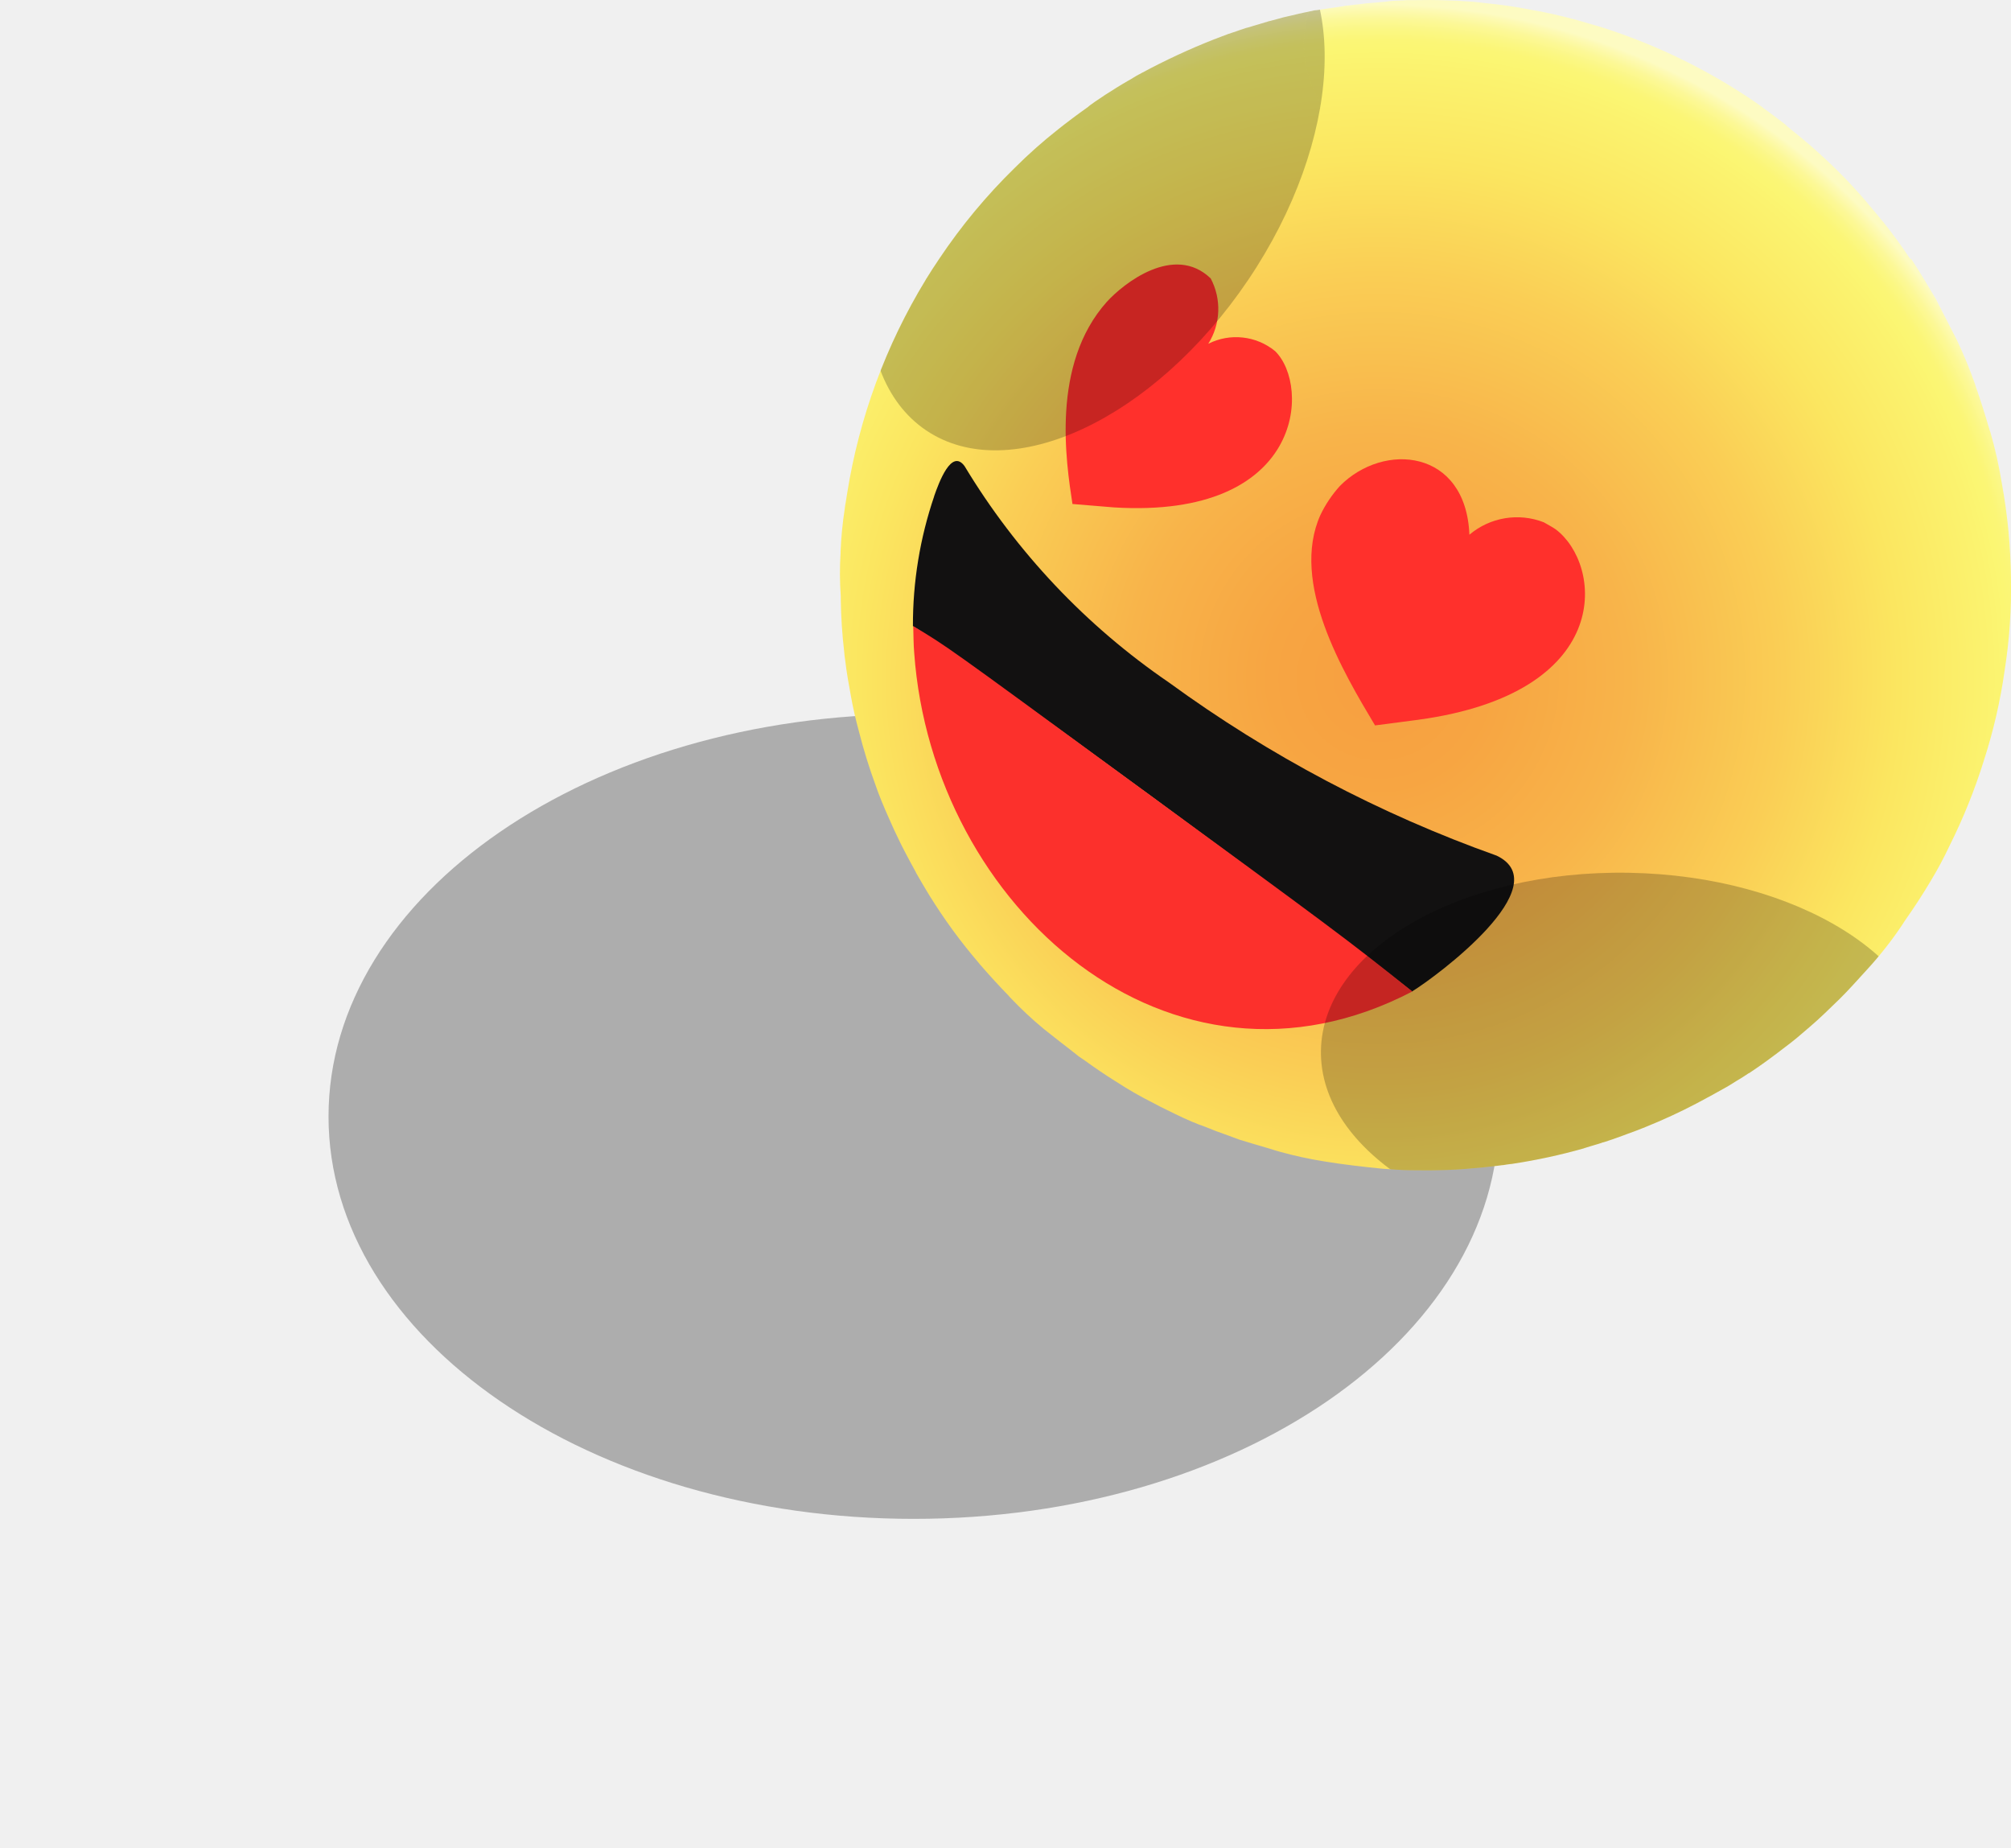
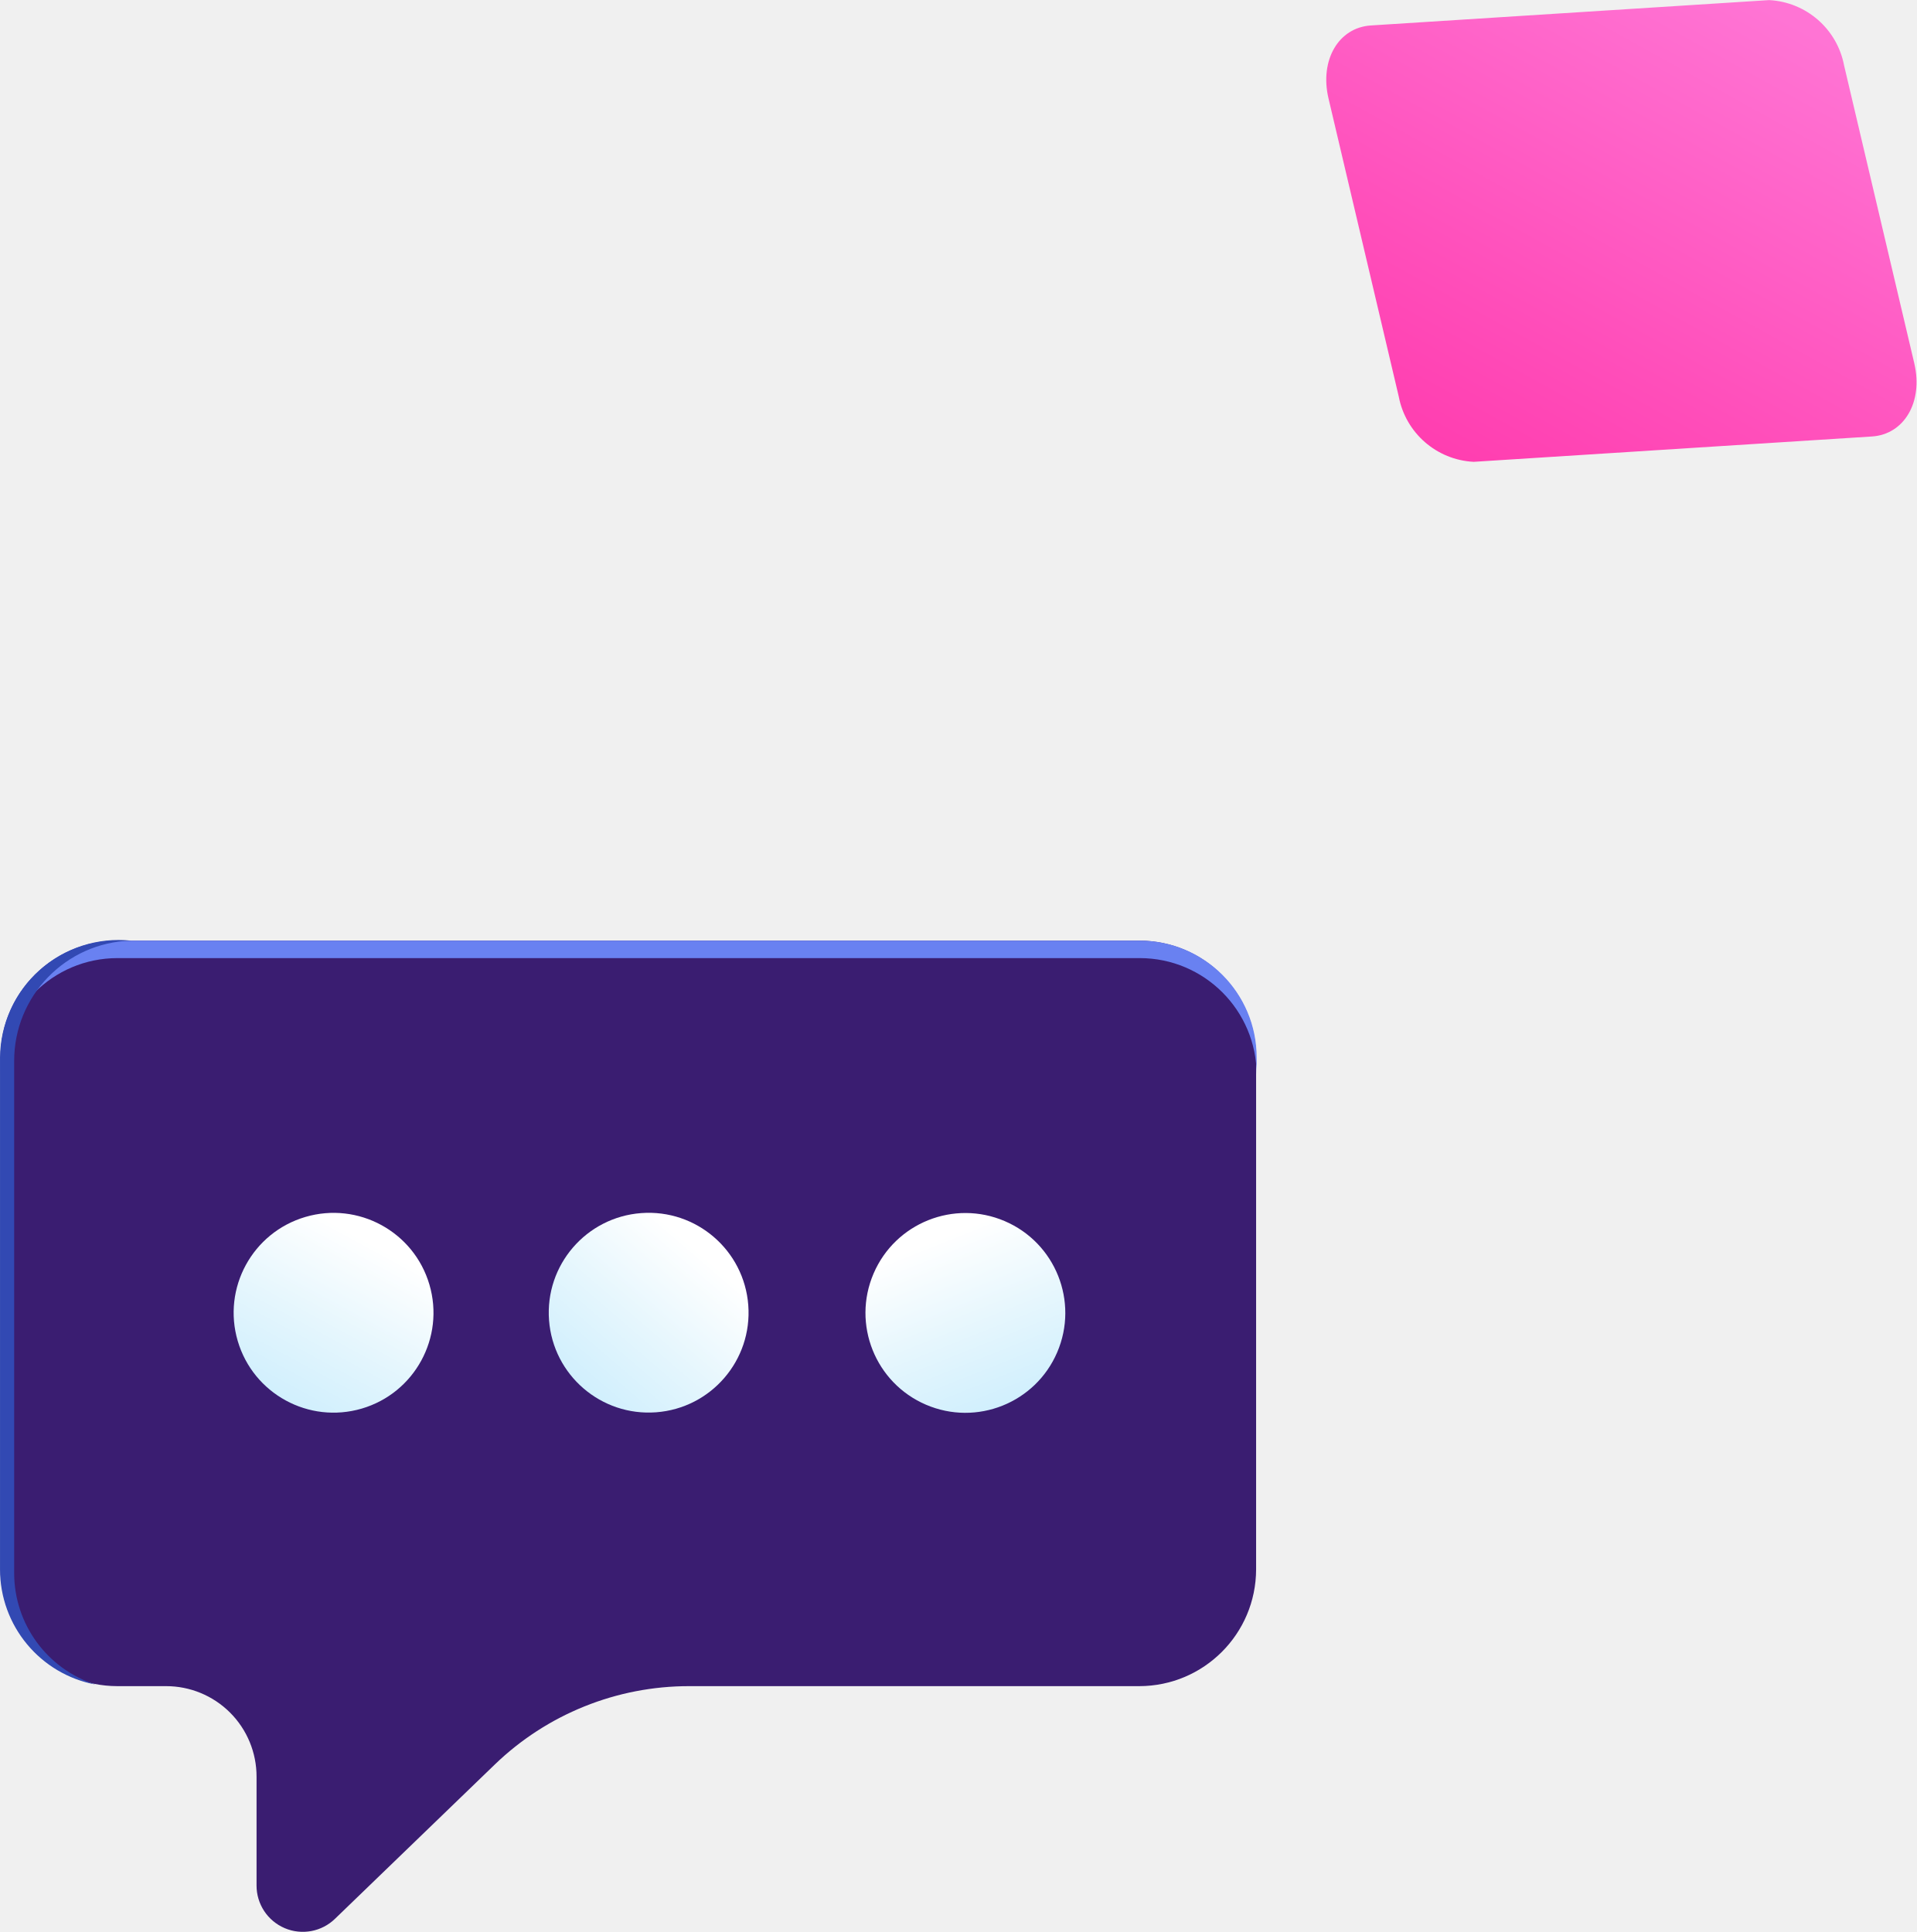
- <svg xmlns="http://www.w3.org/2000/svg" xmlns:xlink="http://www.w3.org/1999/xlink" width="82.478" height="75.758" viewBox="0 0 82.478 75.758">
+ <svg xmlns="http://www.w3.org/2000/svg" width="81.261" height="81.938" viewBox="0 0 81.261 81.938">
  <defs>
-     <radialGradient id="radial-gradient" cx="0.471" cy="0.58" r="0.575" gradientTransform="matrix(-0.999, -0.004, -0.004, 1, 0.933, 0.001)" gradientUnits="objectBoundingBox">
-       <stop offset="0" stop-color="#f79f40" />
-       <stop offset="0.163" stop-color="#f7a542" />
-       <stop offset="0.371" stop-color="#f8b44a" />
-       <stop offset="0.601" stop-color="#face55" />
-       <stop offset="0.771" stop-color="#fbe660" />
-       <stop offset="0.91" stop-color="#fbf36f" />
-       <stop offset="0.932" stop-color="#fbf672" />
-       <stop offset="0.947" stop-color="#fbf676" />
-       <stop offset="0.962" stop-color="#fbf783" />
-       <stop offset="0.978" stop-color="#fcf897" />
-       <stop offset="0.994" stop-color="#fdfab4" />
-       <stop offset="1" stop-color="#fdfbc2" />
-     </radialGradient>
-     <clipPath id="clip-path">
-       <path id="Trazado_116496" data-name="Trazado 116496" d="M52.65,29.84v-.06c0-.11-.03-.77-.15-1.75-.01-.09-.02-.17-.03-.26-.02-.12-.04-.25-.06-.38a23.894,23.894,0,0,0-3.15-8.77c0-.01-.01-.01-.01-.02-.17-.29-.35-.57-.54-.85h0a23.353,23.353,0,0,0-3.06-3.74,20.449,20.449,0,0,0-1.77-1.6c-.39-.32-.78-.62-1.19-.91a.265.265,0,0,1-.06-.05l-.05-.04-.21-.15c-.26-.18-.55-.37-.86-.57h0c-.01-.01-.02-.01-.03-.02-.15-.09-.3-.19-.47-.28-.07-.04-.15-.09-.22-.13s-.12-.07-.19-.11a1.092,1.092,0,0,0-.15-.08,25.413,25.413,0,0,0-2.93-1.4c-.26-.11-.47-.18-.58-.23l-.18-.07-.18-.07c-.01,0-.02-.01-.03-.01l-.04-.01-.3-.1-.04-.01c-.01,0-.03-.01-.04-.01l-.2-.07a2.759,2.759,0,0,0-.27-.08l-.23-.07c-.04-.01-.09-.03-.13-.04-.01,0-.03-.01-.04-.01s-.03-.01-.05-.01a.636.636,0,0,1-.07-.02l-.26-.07-.22-.06c-.07-.02-.14-.03-.21-.05h-.01l-.13-.03-.25-.06-.18-.04a2.049,2.049,0,0,0-.24-.05c-.01,0-.03-.01-.04-.01-.06-.01-.12-.03-.18-.04l-.11-.02-.13-.03h-.02l-.04-.01c-.02,0-.05-.01-.07-.01a1.766,1.766,0,0,1-.2-.04.6.6,0,0,0-.12-.02h0a2.068,2.068,0,0,1-.22-.04l-.19-.03c-.03-.01-.07-.01-.11-.02a.985.985,0,0,0-.17-.02,1,1,0,0,0-.16-.02l-.27-.03-.25-.03c-.03,0-.05-.01-.08-.01h-.02a1.641,1.641,0,0,0-.23-.02l-.34-.03c-.08-.01-.16-.01-.23-.02-.09-.01-.17-.01-.26-.02s-.18-.01-.27-.02A.97.97,0,0,1,29.76,7h-.37c-.48-.01-.96-.01-1.45,0-.11,0-.21,0-.31.01s-.22.01-.32.02c-.07,0-.13.01-.19.01-.16.01-.31.02-.46.04-.05,0-.11.01-.16.01-.22.02-.43.04-.64.07-.1.01-.2.02-.3.04h-.01c-.02,0-.04.01-.06.01q-.24.03-.45.06c-.11.02-.23.04-.34.05-.26.04-.47.08-.61.11-.7.14-1.38.3-2.06.5-.41.11-.77.22-1.21.38a24.021,24.021,0,0,0-5.31,2.61h0c-.17.11-.33.22-.49.33a.265.265,0,0,0-.06.05c-.28.2-.56.4-.84.61a.423.423,0,0,1-.07.05l-.02.02-.02.02c-.01.01-.02.02-.03.02s-.02.01-.03.02c-.08.06-.15.12-.23.18-.15.12-.3.24-.44.36-.08.07-.16.13-.24.2-.16.14-.32.27-.46.4l-.02.02-.02.02c-.03.03-.07.06-.1.09-.75.69-1.21,1.19-1.24,1.22-.23.25-.46.51-.69.77-.16.19-.33.38-.5.59-.01.01-.02.03-.04.04l-.03.03c-.34.42-.69.89-1.08,1.46l-.01.01-.01.01c-.01.01-.01.02-.02.02-.18.26-.36.55-.54.86-.16.26-.32.52-.46.75l-.46.88c-.15.29-.29.56-.42.82a16.758,16.758,0,0,0-.76,1.82h0v.01c-.22.6-.42,1.23-.6,1.84l-.01.02a.037.037,0,0,1-.01.03,17.968,17.968,0,0,0-.5,2.13,23.506,23.506,0,0,0-.17,7.66,22.794,22.794,0,0,0,.82,3.68,23.944,23.944,0,0,0,1.38,3.51,15.311,15.311,0,0,0,.75,1.42c.32.56.68,1.11,1.06,1.66.04.07.09.13.13.2a16,16,0,0,0,1.39,1.8c.34.37.78.88,1.14,1.24s.83.82,1.22,1.15h0c.42.37.6.53.99.83q.72.585,1.47,1.08h.01c.16.11.32.22.49.32.19.12.38.24.55.34.09.05.22.13.36.21a.573.573,0,0,1,.07.04c.15.09.33.18.52.29.04.02.09.05.13.07a22.789,22.789,0,0,0,2.12,1c.18.07.42.17.7.28l.24.09.42.15.3.1.11.03c.01,0,.01,0,.02.01l.16.05a2.759,2.759,0,0,0,.27.08l.26.08c.01,0,.02,0,.02.01a22.1,22.1,0,0,0,2.96.66l.09.01c.08.01.17.03.27.04h.03l.23.03.53.06c.24.03.56.05.79.07s.49.03.74.04h.02c.13.01.25.01.37.01.33.01.77,0,1.1.01s.79-.03,1.13-.05c.72-.06,1.68-.17,2.39-.28a18.747,18.747,0,0,0,1.84-.38c.14-.04.28-.08.43-.12.43-.12.87-.25,1.24-.36l.43-.16c.35-.12.69-.25,1.03-.38l.17-.06c.4-.15.89-.38,1.32-.59.19-.09.37-.18.55-.28a15.71,15.71,0,0,0,1.56-.88c.02-.01.03-.02.05-.03.41-.26.82-.52,1.22-.81.09-.06.18-.12.26-.17l.44-.34c.12-.09.23-.18.35-.27l.66-.52a14.289,14.289,0,0,0,1.37-1.26l.03-.03.07-.07c.35-.35.74-.77,1.2-1.29a.138.138,0,0,0,.03-.04h0a20.958,20.958,0,0,0,2.02-2.71c.01-.01.01-.02.02-.03.19-.3.38-.61.57-.95v-.01h0c.08-.14.16-.29.24-.44.11-.2.22-.41.31-.59l.09-.18c.16-.32.31-.65.47-.99.21-.47.41-.94.56-1.36h0c.26-.7.5-1.44.71-2.23.13-.48.25-.96.33-1.41.1-.48.18-.98.25-1.5.02-.12.03-.23.05-.34.08-.69.14-1.41.16-2.14v-.13C52.68,31.04,52.68,30.45,52.65,29.84Z" transform="translate(-4.654 -6.992)" />
-     </clipPath>
-     <linearGradient id="linear-gradient" x1="-0.166" y1="-323.933" x2="-1.166" y2="-323.933" gradientUnits="objectBoundingBox">
-       <stop offset="0" stop-color="#19b79c" />
-       <stop offset="0.405" stop-color="#1dbb9e" />
-       <stop offset="0.825" stop-color="#2ac8a3" />
-       <stop offset="0.997" stop-color="#31cfa6" />
+     <linearGradient id="linear-gradient" x1="0.096" y1="0.904" x2="0.779" y2="0.221" gradientUnits="objectBoundingBox">
+       <stop offset="0" stop-color="#cdeefd" />
+       <stop offset="0.5" stop-color="#e5f6fd" />
+       <stop offset="1" stop-color="#fff" />
    </linearGradient>
-     <linearGradient id="linear-gradient-2" x1="-2.106" y1="-363.238" x2="-3.08" y2="-363.238" xlink:href="#linear-gradient" />
-     <clipPath id="clip-path-2">
-       <path id="Trazado_116504" data-name="Trazado 116504" d="M4.652,29.65v-.06a15.757,15.757,0,0,1,.17-1.74,2.335,2.335,0,0,1,.04-.26c.02-.12.04-.25.06-.38a24.088,24.088,0,0,1,3.22-8.75c0-.01.01-.01.01-.02.18-.29.36-.57.55-.85h0a23.39,23.39,0,0,1,3.09-3.72,20.134,20.134,0,0,1,1.78-1.58q.585-.465,1.2-.9a.265.265,0,0,0,.06-.05l.05-.04.21-.15c.26-.18.55-.37.86-.56h0c.01-.01.02-.01.03-.02.15-.09.31-.19.47-.28a2.53,2.53,0,0,0,.22-.13c.06-.04.12-.07.19-.11.05-.03.1-.05.15-.08a27.308,27.308,0,0,1,2.95-1.37c.26-.1.47-.18.58-.22l.18-.06.18-.06c.01,0,.02-.01.03-.01l.05-.02.3-.1.04-.01c.01,0,.03-.01.04-.01l.2-.06c.08-.02.19-.06.27-.08l.23-.07a.647.647,0,0,0,.13-.04c.01,0,.03-.01.04-.01s.03-.01.05-.01a.637.637,0,0,0,.07-.02l.26-.07.22-.06c.07-.02.14-.03.21-.05h.01l.13-.03c.08-.02.18-.04.25-.06l.18-.04c.08-.02.16-.03.24-.05.01,0,.03-.01.04-.01a1.163,1.163,0,0,0,.18-.04l.11-.01.13-.02h.02l.04-.01c.02,0,.05-.01.07-.01l.2-.03c.04-.01.09-.01.13-.02h0l.22-.03.19-.03a.516.516,0,0,0,.11-.02.985.985,0,0,1,.17-.02c.06-.01.11-.01.16-.02l.27-.03.25-.03c.03,0,.05-.01.08-.01h.02c.07-.01.15-.01.23-.02l.34-.03c.08-.01.16-.01.23-.02a1.569,1.569,0,0,1,.24-.03,2.437,2.437,0,0,1,.27-.01.86.86,0,0,1,.16-.01l.15-.01h.24c.49-.01.97-.01,1.45.01.11,0,.21.01.31.01s.22.01.32.02c.07,0,.13.01.19.01.16.01.31.02.46.04.05.01.11.01.16.02.22.02.43.05.64.07.1.01.2.03.3.04h.01c.02,0,.04.01.06.01.16.02.31.05.45.07l.34.06c.26.05.47.09.6.11.69.14,1.38.31,2.06.52.41.11.76.23,1.21.39a24.178,24.178,0,0,1,5.28,2.65h0c.16.11.33.22.49.34a.265.265,0,0,1,.06.05c.28.2.56.41.83.62a.424.424,0,0,0,.07.05l.02.02.02.02.03.03c.01.01.02.01.02.02.08.06.15.12.22.18.15.12.3.24.44.36.08.07.16.14.24.2.16.14.31.28.46.41l.02.02.02.02c.03.03.07.06.1.09.75.69,1.2,1.2,1.23,1.23.23.25.46.51.68.78.16.19.32.38.49.59.01.01.02.03.04.04l.02.03c.33.42.69.89,1.07,1.47l.04.01.01.01c.01.01.01.02.02.02.17.26.36.56.54.86.16.26.31.53.45.75l.45.88c.15.29.29.56.42.82a18.431,18.431,0,0,1,.75,1.83h0v.01c.21.6.41,1.23.59,1.85l.01.02a.037.037,0,0,0,.01.03,17.59,17.59,0,0,1,.48,2.14,22.71,22.71,0,0,1,.37,3.87,21.465,21.465,0,0,1-.26,3.8,21.96,21.96,0,0,1-.85,3.68,23.286,23.286,0,0,1-1.41,3.5,15.244,15.244,0,0,1-.76,1.42c-.33.56-.69,1.11-1.07,1.65-.04.07-.09.13-.13.2a15.2,15.2,0,0,1-1.41,1.79c-.34.37-.79.88-1.15,1.23s-.84.82-1.22,1.14h0c-.43.37-.6.52-1,.82-.49.38-.98.74-1.48,1.07H41.9c-.16.11-.32.21-.49.31-.19.12-.38.24-.55.33-.09.05-.22.12-.36.2a.574.574,0,0,0-.07.04c-.15.08-.33.18-.52.28-.04.02-.09.05-.13.07a23.108,23.108,0,0,1-2.12.98c-.18.07-.42.17-.71.27l-.24.09-.42.15-.3.1-.11.03c-.01,0-.01,0-.02.01l-.16.05c-.08.02-.19.06-.27.08l-.26.08c-.01,0-.02,0-.02.01a23.962,23.962,0,0,1-2.96.64l-.09.01c-.08.01-.17.02-.27.04H31.8l-.23.03-.53.06c-.24.02-.56.05-.79.07s-.49.03-.74.04h-.02c-.13,0-.25.01-.37.01-.33.01-.77,0-1.1,0s-.79-.04-1.13-.06c-.72-.07-1.68-.18-2.39-.3a16.281,16.281,0,0,1-1.84-.4c-.14-.04-.28-.08-.43-.13-.43-.12-.87-.26-1.24-.37l-.43-.16c-.35-.12-.69-.25-1.03-.39l-.17-.06c-.4-.15-.88-.38-1.32-.6-.19-.09-.37-.18-.55-.28a15.612,15.612,0,0,1-1.55-.89.219.219,0,0,0-.05-.03c-.41-.26-.81-.53-1.21-.82-.09-.06-.17-.12-.25-.17L14,49.97c-.12-.09-.23-.18-.35-.27l-.66-.52a15.233,15.233,0,0,1-1.36-1.27l-.03-.03-.06-.07c-.34-.35-.74-.78-1.19-1.3a.138.138,0,0,1-.03-.04h0a21.889,21.889,0,0,1-2-2.73c-.01-.01-.01-.02-.02-.03-.18-.3-.37-.61-.56-.95v-.01h0c-.08-.14-.16-.29-.24-.44-.11-.21-.22-.41-.31-.59l-.09-.18c-.16-.32-.31-.65-.46-.99-.21-.47-.41-.95-.55-1.36h0a22.441,22.441,0,0,1-.69-2.23c-.13-.48-.24-.96-.32-1.41-.09-.49-.18-.98-.24-1.5-.02-.12-.03-.23-.04-.34a21.166,21.166,0,0,1-.14-2.14v-.13A13.347,13.347,0,0,1,4.652,29.65Z" transform="translate(-4.627 -6.983)" fill="url(#radial-gradient)" />
-     </clipPath>
+     <linearGradient id="linear-gradient-4" x1="0.07" y1="1.107" x2="0.811" y2="0.061" gradientUnits="objectBoundingBox">
+       <stop offset="0" stop-color="#ff36ab" />
+       <stop offset="0.4" stop-color="#ff4eba" />
+       <stop offset="1" stop-color="#ff74d4" />
+     </linearGradient>
  </defs>
-   <g id="Grupo_157926" data-name="Grupo 157926" transform="translate(13.474)">
-     <ellipse id="Elipse_4737" data-name="Elipse 4737" cx="24" cy="16.5" rx="24" ry="16.5" transform="translate(0 29.284)" fill="#0b0b0b" opacity="0.292" style="mix-blend-mode: multiply;isolation: isolate" />
-     <path id="Trazado_116493" data-name="Trazado 116493" d="M4.652,29.65v-.06a15.757,15.757,0,0,1,.17-1.74,2.335,2.335,0,0,1,.04-.26c.02-.12.04-.25.06-.38a24.088,24.088,0,0,1,3.22-8.75c0-.01.01-.01.01-.02.18-.29.36-.57.55-.85h0a23.39,23.39,0,0,1,3.09-3.72,20.134,20.134,0,0,1,1.78-1.58q.585-.465,1.2-.9a.265.265,0,0,0,.06-.05l.05-.04.21-.15c.26-.18.55-.37.86-.56h0c.01-.01.02-.01.03-.02.15-.09.31-.19.47-.28a2.53,2.53,0,0,0,.22-.13c.06-.04.12-.07.19-.11.05-.03.1-.05.15-.08a27.308,27.308,0,0,1,2.95-1.37c.26-.1.47-.18.58-.22l.18-.06.18-.06c.01,0,.02-.01.03-.01l.05-.02.3-.1.04-.01c.01,0,.03-.01.04-.01l.2-.06c.08-.02.19-.06.27-.08l.23-.07a.647.647,0,0,0,.13-.04c.01,0,.03-.01.04-.01s.03-.01.05-.01a.637.637,0,0,0,.07-.02l.26-.07.22-.06c.07-.02.14-.03.21-.05h.01l.13-.03c.08-.02.18-.04.25-.06l.18-.04c.08-.02.16-.03.24-.05.01,0,.03-.01.04-.01a1.163,1.163,0,0,0,.18-.04l.11-.01.13-.02h.02l.04-.01c.02,0,.05-.01.07-.01l.2-.03c.04-.01.09-.01.13-.02h0l.22-.03.19-.03a.516.516,0,0,0,.11-.02.985.985,0,0,1,.17-.02c.06-.01.11-.01.16-.02l.27-.03.25-.03c.03,0,.05-.01.08-.01h.02c.07-.01.15-.01.23-.02l.34-.03c.08-.01.16-.01.23-.02a1.569,1.569,0,0,1,.24-.03,2.437,2.437,0,0,1,.27-.01.86.86,0,0,1,.16-.01l.15-.01h.24c.49-.01.97-.01,1.45.01.11,0,.21.01.31.01s.22.01.32.02c.07,0,.13.01.19.01.16.01.31.02.46.04.05.01.11.01.16.02.22.02.43.05.64.07.1.01.2.03.3.04h.01c.02,0,.04.01.06.01.16.02.31.05.45.07l.34.06c.26.05.47.09.6.11.69.14,1.38.31,2.06.52.41.11.76.23,1.21.39a24.178,24.178,0,0,1,5.28,2.65h0c.16.11.33.22.49.34a.265.265,0,0,1,.06.05c.28.2.56.41.83.62a.424.424,0,0,0,.07.05l.02.02.02.02.03.03c.01.01.02.01.02.02.08.06.15.12.22.18.15.12.3.24.44.36.08.07.16.14.24.2.16.14.31.28.46.41l.02.02.02.02c.03.03.07.06.1.09.75.69,1.2,1.2,1.23,1.23.23.25.46.51.68.78.16.19.32.38.49.59.01.01.02.03.04.04l.02.03c.33.42.69.89,1.07,1.47l.04.01.01.01c.01.01.01.02.02.02.17.26.36.56.54.86.16.26.31.53.45.75l.45.88c.15.29.29.56.42.82a18.431,18.431,0,0,1,.75,1.83h0v.01c.21.6.41,1.23.59,1.85l.01.02a.037.037,0,0,0,.01.03,17.59,17.59,0,0,1,.48,2.14,22.71,22.71,0,0,1,.37,3.87,21.465,21.465,0,0,1-.26,3.8,21.96,21.96,0,0,1-.85,3.68,23.286,23.286,0,0,1-1.41,3.5,15.244,15.244,0,0,1-.76,1.42c-.33.56-.69,1.11-1.07,1.65-.04.07-.09.13-.13.2a15.2,15.2,0,0,1-1.41,1.79c-.34.37-.79.88-1.15,1.23s-.84.82-1.22,1.14h0c-.43.37-.6.52-1,.82-.49.38-.98.74-1.48,1.07H41.9c-.16.11-.32.21-.49.31-.19.12-.38.24-.55.33-.09.05-.22.12-.36.2a.574.574,0,0,0-.07.04c-.15.08-.33.18-.52.28-.04.02-.09.05-.13.07a23.108,23.108,0,0,1-2.12.98c-.18.07-.42.17-.71.27l-.24.09-.42.15-.3.1-.11.03c-.01,0-.01,0-.02.01l-.16.05c-.08.02-.19.06-.27.08l-.26.08c-.01,0-.02,0-.02.01a23.962,23.962,0,0,1-2.96.64l-.09.01c-.08.01-.17.02-.27.04H31.8l-.23.03-.53.06c-.24.02-.56.05-.79.07s-.49.03-.74.04h-.02c-.13,0-.25.01-.37.01-.33.01-.77,0-1.1,0s-.79-.04-1.13-.06c-.72-.07-1.68-.18-2.39-.3a16.281,16.281,0,0,1-1.84-.4c-.14-.04-.28-.08-.43-.13-.43-.12-.87-.26-1.24-.37l-.43-.16c-.35-.12-.69-.25-1.03-.39l-.17-.06c-.4-.15-.88-.38-1.32-.6-.19-.09-.37-.18-.55-.28a15.612,15.612,0,0,1-1.55-.89.219.219,0,0,0-.05-.03c-.41-.26-.81-.53-1.21-.82-.09-.06-.17-.12-.25-.17L14,49.97c-.12-.09-.23-.18-.35-.27l-.66-.52a15.233,15.233,0,0,1-1.36-1.27l-.03-.03-.06-.07c-.34-.35-.74-.78-1.19-1.3a.138.138,0,0,1-.03-.04h0a21.889,21.889,0,0,1-2-2.73c-.01-.01-.01-.02-.02-.03-.18-.3-.37-.61-.56-.95v-.01h0c-.08-.14-.16-.29-.24-.44-.11-.21-.22-.41-.31-.59l-.09-.18c-.16-.32-.31-.65-.46-.99-.21-.47-.41-.95-.55-1.36h0a22.441,22.441,0,0,1-.69-2.23c-.13-.48-.24-.96-.32-1.41-.09-.49-.18-.98-.24-1.5-.02-.12-.03-.23-.04-.34a21.166,21.166,0,0,1-.14-2.14v-.13A13.347,13.347,0,0,1,4.652,29.65Z" transform="translate(16.349 -6.983)" fill="url(#radial-gradient)" />
-     <g id="Grupo_86225" data-name="Grupo 86225" transform="translate(20.955 0.009)" clip-path="url(#clip-path)">
-       <path id="Trazado_116494" data-name="Trazado 116494" d="M50.67,21.64a4.37,4.37,0,0,1,.18-.46C50.8,21.33,50.74,21.48,50.67,21.64Z" transform="translate(-48.844 -6.992)" fill="url(#linear-gradient)" />
-       <path id="Trazado_116495" data-name="Trazado 116495" d="M4.7,34.92c.03-.14.05-.28.08-.41C4.75,34.65,4.73,34.79,4.7,34.92Z" transform="translate(43.196 -6.992)" fill="url(#linear-gradient-2)" />
-     </g>
-     <path id="Trazado_116497" data-name="Trazado 116497" d="M25.873,27.33A16.375,16.375,0,0,0,25,32.66c2.26,1.39,16.97,12.2,20.47,14.98,1.03-.63,6.02-4.35,3.47-5.57a52.925,52.925,0,0,1-13.44-7.1,28.664,28.664,0,0,1-8.38-8.87c-.54-.75-1.06.69-1.25,1.23" transform="translate(-1.032 -6.983)" fill="#121111" />
-     <path id="Trazado_116499" data-name="Trazado 116499" d="M29.22,33.76c.75,10.43,10.52,19.05,20.43,13.88-2.65-2.12-3.33-2.62-11.66-8.71-7.45-5.46-7.45-5.46-8.81-6.27.01.33.01.77.04,1.1" transform="translate(-5.199 -6.983)" fill="#fc302c" />
-     <g id="Grupo_86231" data-name="Grupo 86231" transform="translate(40.307 18.833)">
-       <path id="Trazado_116501" data-name="Trazado 116501" d="M22.473,28.1c-1.25,2.78.93,6.44,2.24,8.63.65-.09,1.52-.19,2.17-.29,7.67-1.22,7.14-6.32,5.24-7.75-.14-.1-.34-.2-.49-.29a3.024,3.024,0,0,0-3.05.51c-.14-3.51-3.51-3.82-5.31-2a4.969,4.969,0,0,0-.8,1.19" transform="translate(-22.099 -25.816)" fill="#ff302c" />
-     </g>
-     <g id="Grupo_86232" data-name="Grupo 86232" transform="translate(30.232 10.846)">
-       <path id="Trazado_116503" data-name="Trazado 116503" d="M35.806,19.36c-2.3,2.57-1.67,6.58-1.41,8.29.51.04,1.19.1,1.7.14,7.78.48,8.08-4.98,6.61-6.41a2.529,2.529,0,0,0-2.74-.3,2.679,2.679,0,0,0,.1-2.68c-1.5-1.44-3.58.21-4.26.96" transform="translate(-34.117 -17.829)" fill="#ff302c" />
-     </g>
-     <g id="Enmascarar_grupo_59" data-name="Enmascarar grupo 59" transform="translate(20.976 0)" clip-path="url(#clip-path-2)">
-       <g id="Grupo_86233" data-name="Grupo 86233" transform="translate(-2.683 -7.272)" opacity="0.561" style="mix-blend-mode: multiply;isolation: isolate">
-         <g id="Grupo_86230" data-name="Grupo 86230" transform="translate(0)">
-           <ellipse id="Elipse_4734" data-name="Elipse 4734" cx="12.5" cy="7.5" rx="12.5" ry="7.5" transform="translate(21.707 1.557)" fill="#fff" opacity="0.743" />
-           <ellipse id="Elipse_4735" data-name="Elipse 4735" cx="12.5" cy="7.5" rx="12.5" ry="7.5" transform="translate(26.415 8.388) rotate(124)" opacity="0.387" />
-           <ellipse id="Elipse_4736" data-name="Elipse 4736" cx="12.5" cy="7.5" rx="12.5" ry="7.5" transform="matrix(-1, -0.017, 0.017, -1, 47.282, 58.274)" opacity="0.387" />
+   <g id="Group_1129931" data-name="Group 1129931" transform="translate(12026.347 11840.58)">
+     <g id="Group_1129035" data-name="Group 1129035" transform="translate(-12026.347 -11800.707)">
+       <g id="_2" data-name="2" transform="translate(0 0)">
+         <g id="Capa_1" transform="translate(0 0)">
+           <path id="Path_904567" data-name="Path 904567" d="M9.4,13.953V35.665a4.959,4.959,0,0,0,4.953,4.953h2.06a3.833,3.833,0,0,1,3.842,3.842v4.606a1.961,1.961,0,0,0,3.333,1.412l6.759-6.527a11.858,11.858,0,0,1,8.263-3.333H57.684a4.959,4.959,0,0,0,4.953-4.953V13.953A4.959,4.959,0,0,0,57.684,9H14.353A4.959,4.959,0,0,0,9.4,13.953Z" transform="translate(-9.377 -8.98)" fill="#3a1d71" />
+           <path id="Path_904568" data-name="Path 904568" d="M57.707,9H14.353A4.959,4.959,0,0,0,9.4,13.953v.741a4.959,4.959,0,0,1,4.953-4.953H57.707a4.959,4.959,0,0,1,4.953,4.953v-.741A4.959,4.959,0,0,0,57.707,9Z" transform="translate(-9.377 -8.98)" fill="#6981f1" />
+           <path id="Path_904569" data-name="Path 904569" d="M9.9,35.738V14.049a5.1,5.1,0,0,1,4.953-5.115A5.029,5.029,0,0,0,9.3,13.887V35.6a4.969,4.969,0,0,0,4.051,4.884A4.962,4.962,0,0,1,9.9,35.761Z" transform="translate(-9.299 -8.914)" fill="#3249b3" />
+           <path id="Path_904570" data-name="Path 904570" d="M9.4,13.953V35.665a4.959,4.959,0,0,0,4.953,4.953h2.06a3.833,3.833,0,0,1,3.842,3.842v4.606a1.961,1.961,0,0,0,3.333,1.412l6.759-6.527a11.858,11.858,0,0,1,8.263-3.333H57.684a4.959,4.959,0,0,0,4.953-4.953V13.953A4.959,4.959,0,0,0,57.684,9H14.353A4.959,4.959,0,0,0,9.4,13.953Z" transform="translate(-9.377 -8.98)" fill="none" />
+           <g id="Group_1115781" data-name="Group 1115781" transform="translate(8.884 10.543)">
+             <ellipse id="Ellipse_12422" data-name="Ellipse 12422" cx="4.236" cy="4.236" rx="4.236" ry="4.236" transform="translate(0 2.392) rotate(-16.4)" fill="url(#linear-gradient)" />
+           </g>
+           <g id="Group_1115782" data-name="Group 1115782" transform="translate(22.962 11.258)">
+             <ellipse id="Ellipse_12424" data-name="Ellipse 12424" cx="4.236" cy="4.236" rx="4.236" ry="4.236" transform="translate(0 0.635) rotate(-4.3)" fill="url(#linear-gradient)" />
+           </g>
+           <g id="Group_1115783" data-name="Group 1115783" transform="translate(35.371 10.247)">
+             <ellipse id="Ellipse_12426" data-name="Ellipse 12426" cx="4.236" cy="4.236" rx="4.236" ry="4.236" transform="translate(0 7.787) rotate(-66.8)" fill="url(#linear-gradient)" />
+           </g>
        </g>
      </g>
    </g>
+     <path id="Path_905024" data-name="Path 905024" d="M302.3,213.576l-2.98-12.648a3.412,3.412,0,0,0-3.178-2.771l-16.885,1.075c-1.374.087-2.178,1.47-1.8,3.088l2.98,12.648a3.409,3.409,0,0,0,3.177,2.771l16.885-1.075c1.374-.087,2.178-1.47,1.8-3.088Z" transform="translate(-12247.476 -12038.732)" fill="url(#linear-gradient-4)" />
  </g>
</svg>
